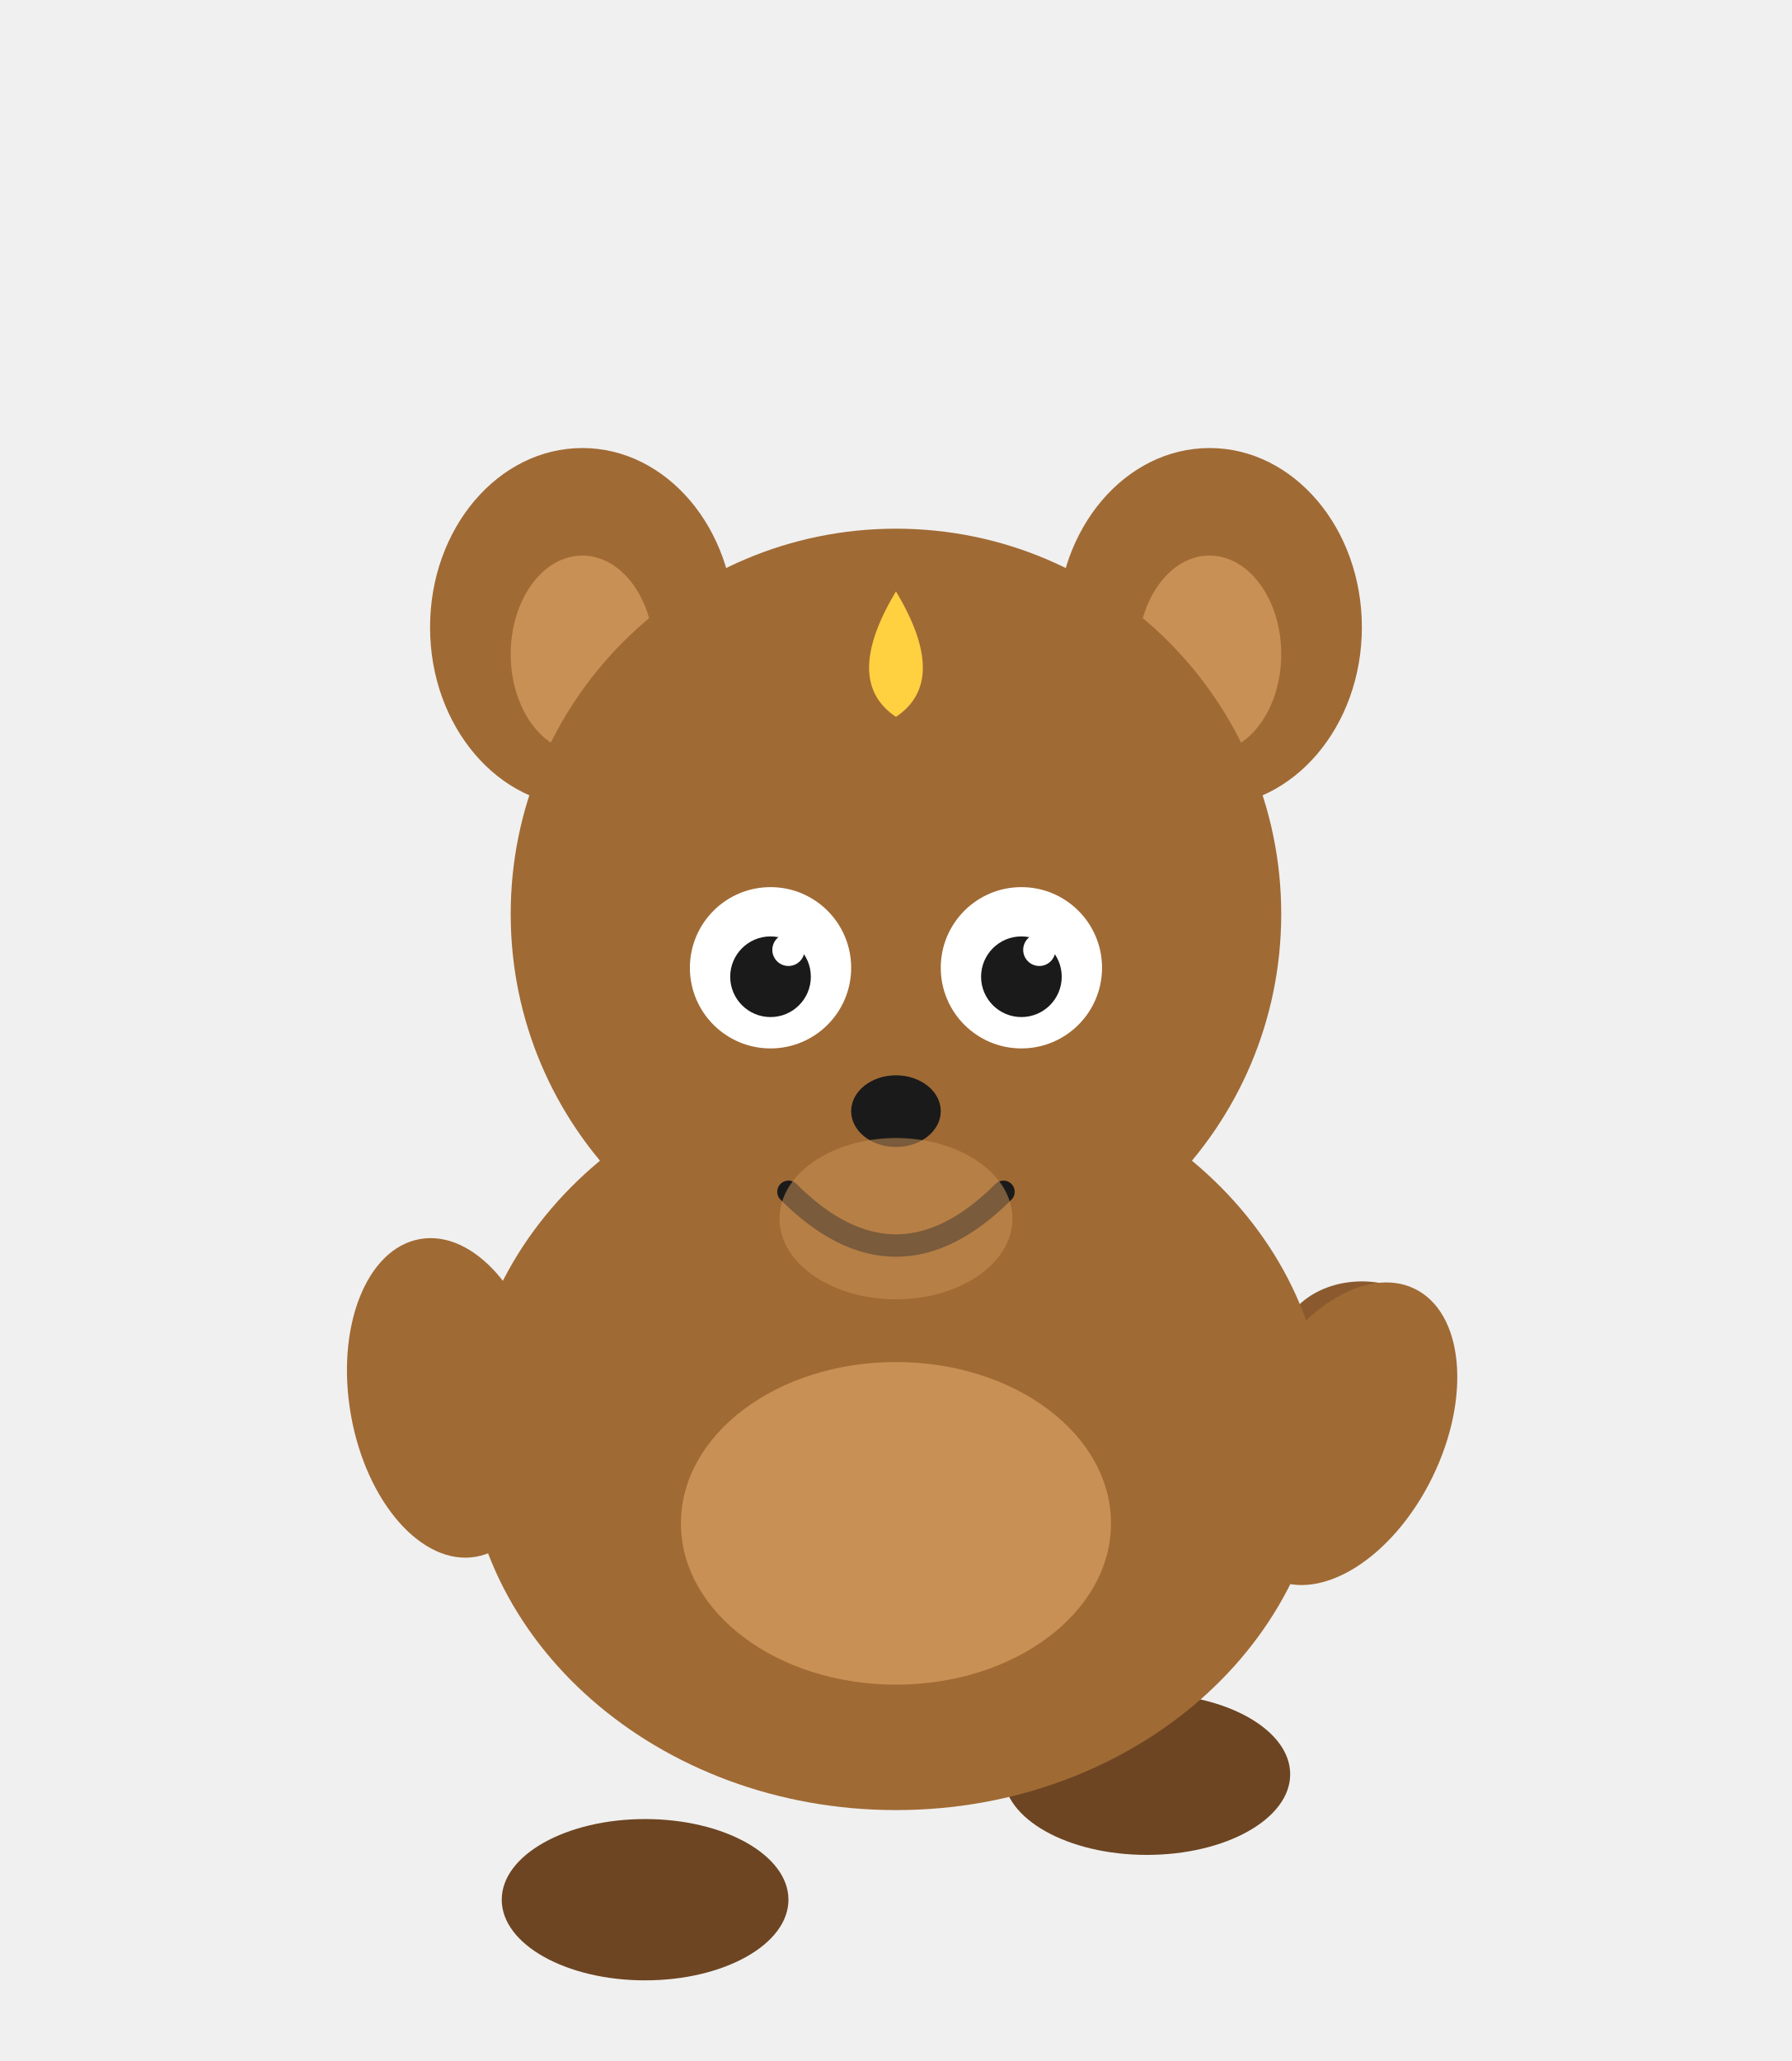
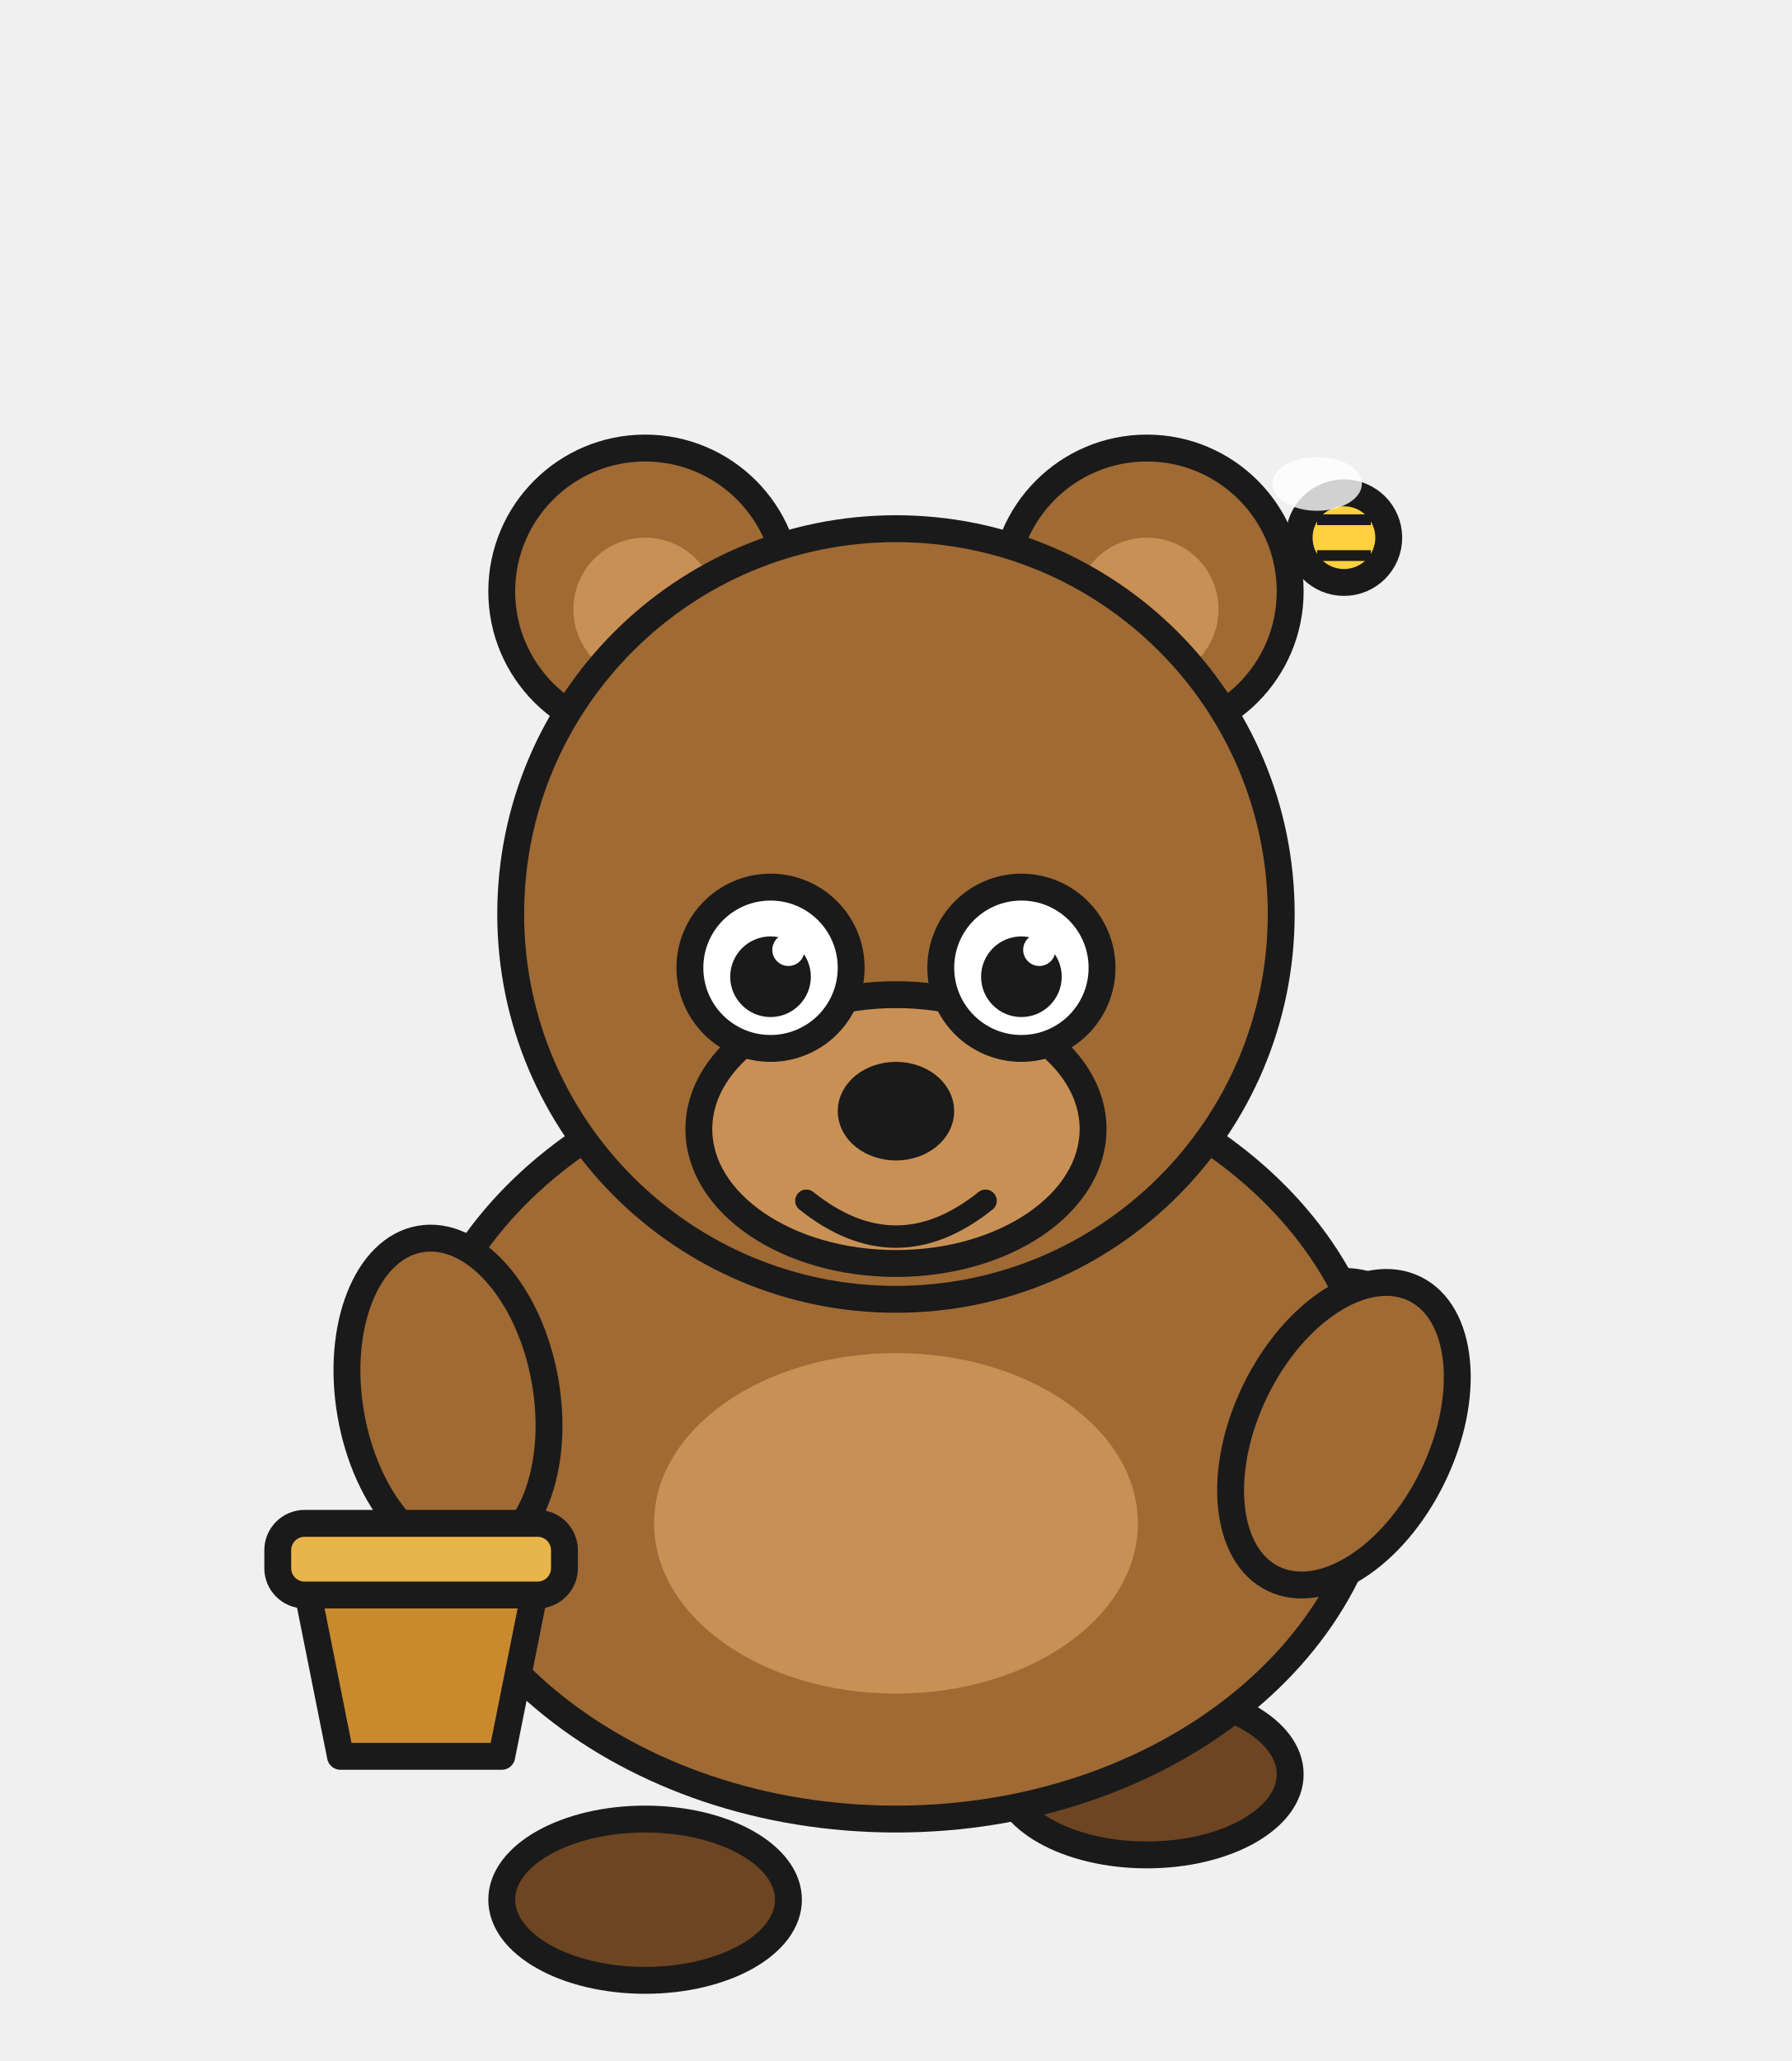
<svg xmlns="http://www.w3.org/2000/svg" viewBox="0 0 200 230" width="200" height="230">
  <defs>
-     <style>.outline {{ stroke: #1a1a1a; stroke-width: 3; stroke-linecap: round; stroke-linejoin: round; }}</style>
+     <style>.outline { stroke: #1a1a1a; stroke-width: 3; stroke-linecap: round; stroke-linejoin: round; }</style>
  </defs>
-   <ellipse cx="152" cy="150" rx="9" ry="7" fill="#8a5a2e" class="outline" stroke-width="2" />
+   <circle cx="150" cy="152" r="9" fill="#a06a34" class="outline" />
  <ellipse cx="72" cy="212" rx="16" ry="9" fill="#6d4522" class="outline" />
  <ellipse cx="128" cy="198" rx="16" ry="9" fill="#6d4522" class="outline" />
-   <ellipse cx="100" cy="160" rx="48" ry="42" fill="#a06a34" class="outline" />
-   <ellipse cx="100" cy="170" rx="24" ry="18" fill="#c99055" />
+   <ellipse cx="100" cy="160" rx="54" ry="43" fill="#a06a34" class="outline" />
+   <ellipse cx="100" cy="170" rx="27" ry="19" fill="#c99055" />
  <ellipse cx="50" cy="156" rx="11" ry="18" fill="#a06a34" class="outline" transform="rotate(-10 50 156)" />
  <ellipse cx="150" cy="160" rx="11" ry="18" fill="#a06a34" class="outline" transform="rotate(26 150 160)" />
-   <ellipse cx="65" cy="70" rx="17" ry="20" fill="#a06a34" class="outline" />
-   <ellipse cx="135" cy="70" rx="17" ry="20" fill="#a06a34" class="outline" />
-   <ellipse cx="65" cy="73" rx="8" ry="11" fill="#c99055" />
-   <ellipse cx="135" cy="73" rx="8" ry="11" fill="#c99055" />
+   <path d="M 34 176 h 26 l -4 20 h -18 Z" fill="#c98a2e" class="outline" stroke-width="2" />
+   <rect x="31" y="170" width="32" height="8" rx="3" fill="#e8b54a" class="outline" stroke-width="2" />
+   <circle cx="72" cy="66" r="16" fill="#a06a34" class="outline" />
+   <circle cx="128" cy="66" r="16" fill="#a06a34" class="outline" />
+   <circle cx="72" cy="68" r="8" fill="#c99055" />
+   <circle cx="128" cy="68" r="8" fill="#c99055" />
  <circle cx="100" cy="102" r="43" fill="#a06a34" class="outline" />
-   <path d="M 100 66 Q 106 76 100 80 Q 94 76 100 66 Z" fill="#ffd040" class="outline" stroke-width="2" />
+   <ellipse cx="100" cy="126" rx="22" ry="15" fill="#c99055" class="outline" stroke-width="2" />
  <circle cx="86" cy="108" r="9" fill="#ffffff" class="outline" stroke-width="2" />
  <circle cx="114" cy="108" r="9" fill="#ffffff" class="outline" stroke-width="2" />
  <circle cx="86" cy="109" r="4.5" fill="#1a1a1a" />
  <circle cx="114" cy="109" r="4.5" fill="#1a1a1a" />
  <circle cx="88" cy="106" r="1.8" fill="#ffffff" />
  <circle cx="116" cy="106" r="1.8" fill="#ffffff" />
  <ellipse cx="100" cy="124" rx="5" ry="4" fill="#1a1a1a" class="outline" stroke-width="2" />
-   <path d="M 88 133 Q 100 145 112 133" fill="none" stroke="#1a1a1a" stroke-width="2.5" stroke-linecap="round" />
-   <ellipse cx="100" cy="136" rx="13" ry="9" fill="#c99055" opacity="0.55" />
+   <path d="M 90 134 Q 100 142 110 134" fill="none" stroke="#1a1a1a" stroke-width="2.5" stroke-linecap="round" />
+   <circle cx="150" cy="60" r="5" fill="#ffd040" class="outline" stroke-width="1.5" />
+   <path d="M 147 58 h 6 M 147 62 h 6" stroke="#1a1a1a" stroke-width="1.2" />
+   <ellipse cx="147" cy="54" rx="5" ry="3" fill="#ffffff" opacity="0.8" />
</svg>
